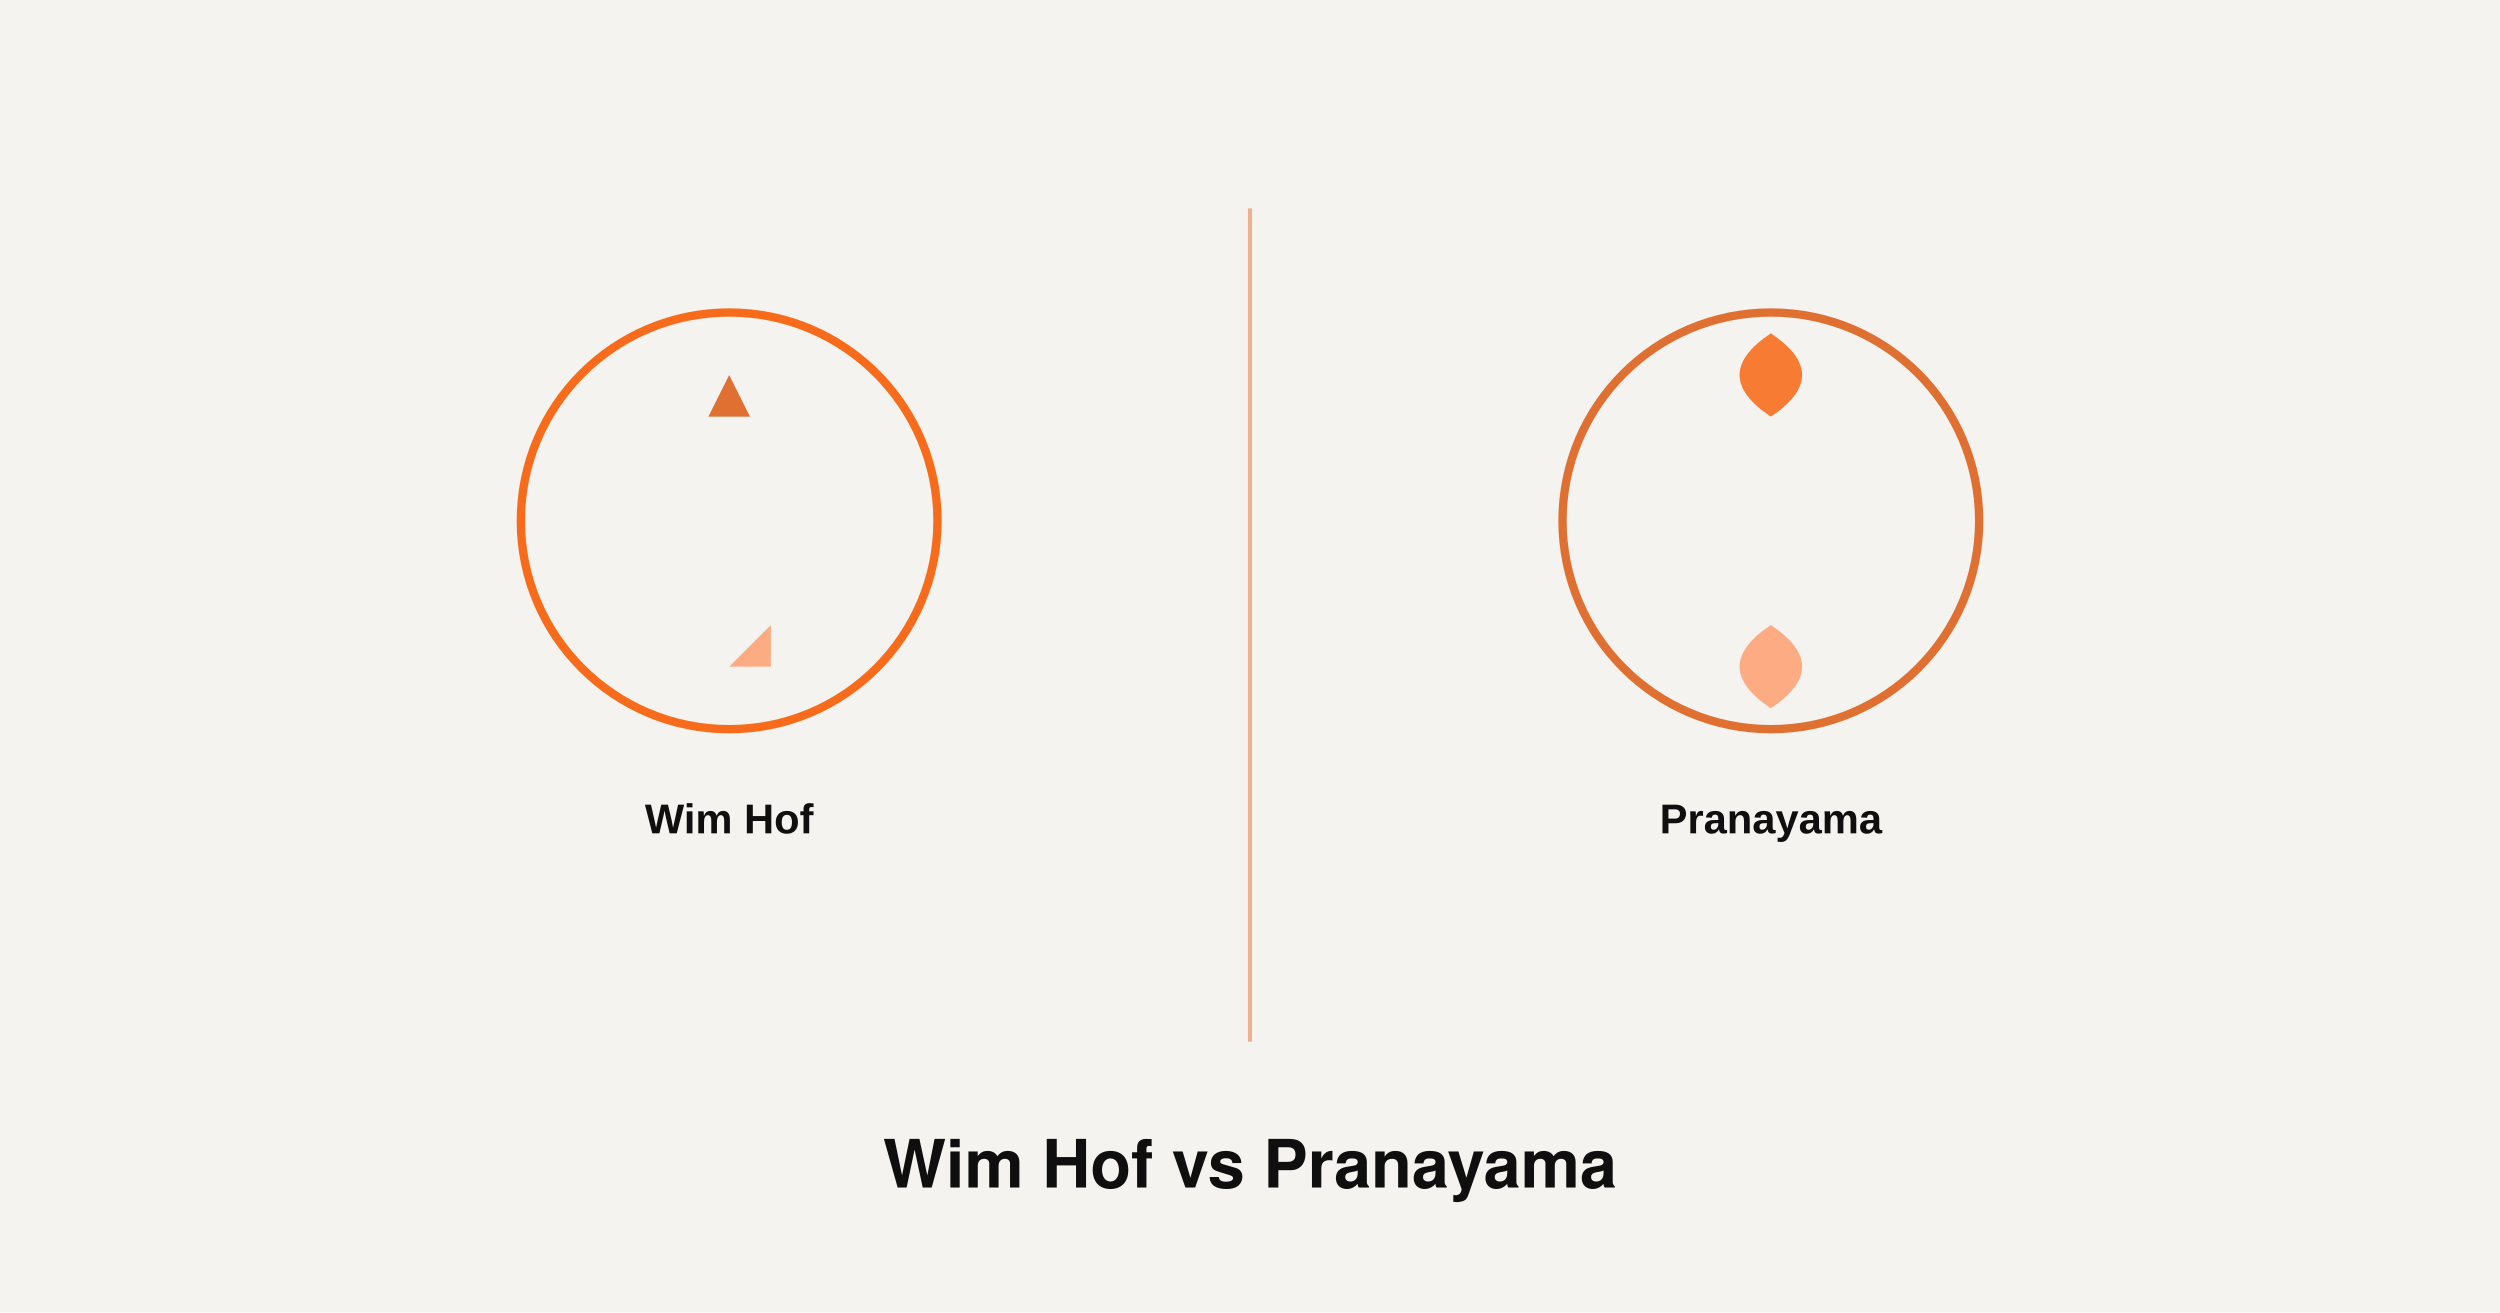
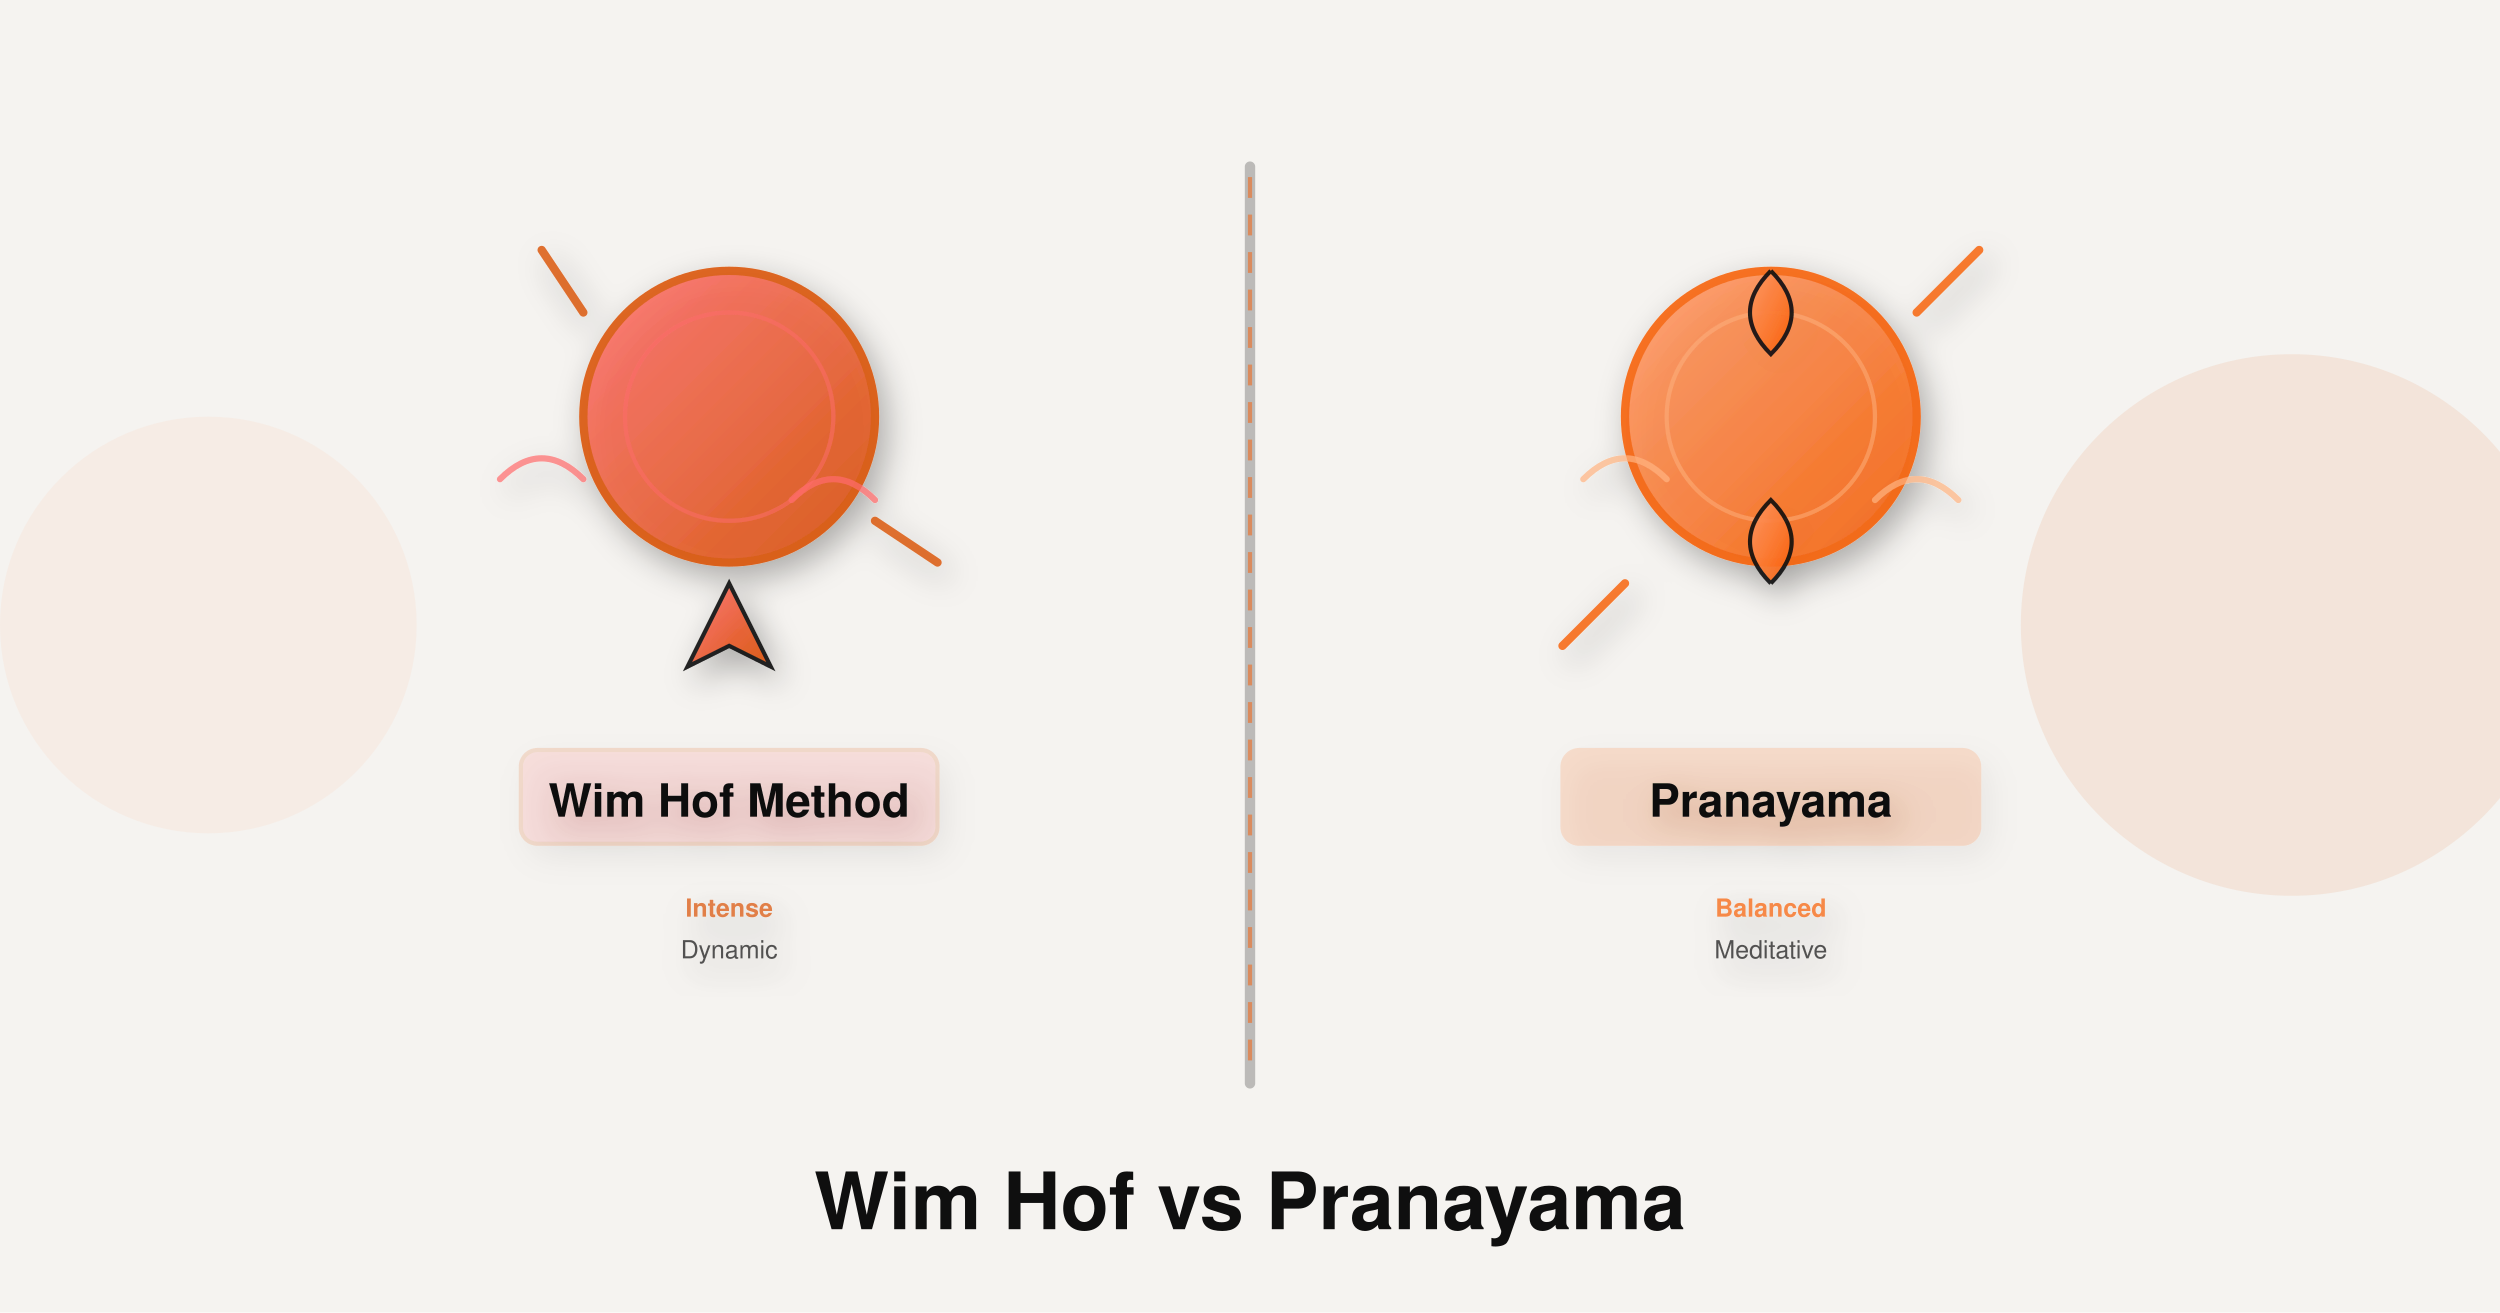
<svg xmlns="http://www.w3.org/2000/svg" viewBox="0 0 1200 630">
+   <defs>
+     <filter id="compareShadow" x="-50%" y="-50%" width="200%" height="200%">
+       <feDropShadow dx="4" dy="6" stdDeviation="8" flood-opacity="0.35" flood-color="#000" />
+     </filter>
+     <linearGradient id="wimGrad" x1="0%" y1="0%" x2="100%" y2="100%">
+       <stop offset="0%" style="stop-color:#ff6b6b;stop-opacity:1" />
+       <stop offset="100%" style="stop-color:#d94f02;stop-opacity:1" />
+     </linearGradient>
+     <linearGradient id="pranaGrad" x1="0%" y1="0%" x2="100%" y2="100%">
+       <stop offset="0%" style="stop-color:#ff9966;stop-opacity:1" />
+       <stop offset="100%" style="stop-color:#f75c03;stop-opacity:1" />
+     </linearGradient>
+   </defs>
  <rect width="1200" height="630" fill="#f5f3f0" />
-   <line x1="600" y1="100" x2="600" y2="500" stroke="#d94f02" stroke-width="2" opacity="0.4" />
-   <circle cx="350" cy="250" r="100" fill="none" stroke="#f75c03" stroke-width="4" opacity="0.9" />
-   <path d="M 350 180 L 360 200 L 340 200 Z" fill="#d94f02" opacity="0.8" />
-   <path d="M 350 320 L 370 300 L 370 320 Z" fill="#ff9966" opacity="0.8" />
-   <circle cx="850" cy="250" r="100" fill="none" stroke="#d94f02" stroke-width="4" opacity="0.8" />
-   <path d="M 850 160 Q 820 180 850 200 Q 880 180 850 160" fill="#f75c03" opacity="0.8" />
-   <path d="M 850 300 Q 820 320 850 340 Q 880 320 850 300" fill="#ff9966" opacity="0.8" />
-   <text x="350" y="400" font-family="Abacaxi, Arial" font-size="20" font-weight="bold" fill="#0f0f0f" text-anchor="middle">Wim Hof</text>
-   <text x="850" y="400" font-family="Abacaxi, Arial" font-size="20" font-weight="bold" fill="#0f0f0f" text-anchor="middle">Pranayama</text>
-   <text x="600" y="570" font-family="Abacaxi, Helvetica, Arial, sans-serif" font-size="32" font-weight="bold" fill="#0f0f0f" text-anchor="middle">
-     Wim Hof vs Pranayama
-   </text>
+   <circle cx="100" cy="300" r="100" fill="#ff9966" opacity="0.08" />
+   <circle cx="1100" cy="300" r="130" fill="#d94f02" opacity="0.09" />
+   <line x1="600" y1="80" x2="600" y2="520" stroke="#0f0f0f" stroke-width="5" opacity="0.25" stroke-linecap="round" />
+   <line x1="600" y1="85" x2="600" y2="515" stroke="#f75c03" stroke-width="2" opacity="0.5" stroke-dasharray="10,8" />
+   <g filter="url(#compareShadow)">
+     <circle cx="350" cy="200" r="70" fill="url(#wimGrad)" opacity="0.85" stroke="#d94f02" stroke-width="4" />
+     <circle cx="350" cy="200" r="50" fill="none" stroke="#ff6b6b" stroke-width="2" opacity="0.5" />
+     <path d="M 350 280 L 330 320 L 350 310 L 370 320 Z" fill="url(#wimGrad)" opacity="0.9" stroke="#0f0f0f" stroke-width="2" />
+     <path d="M 280 150 L 260 120" stroke="#d94f02" stroke-width="4" stroke-linecap="round" opacity="0.8" />
+     <path d="M 420 250 L 450 270" stroke="#d94f02" stroke-width="4" stroke-linecap="round" opacity="0.8" />
+     <path d="M 240 230 Q 260 210 280 230" fill="none" stroke="#ff6b6b" stroke-width="3" opacity="0.7" stroke-linecap="round" />
+     <path d="M 420 240 Q 400 220 380 240" fill="none" stroke="#ff6b6b" stroke-width="3" opacity="0.7" stroke-linecap="round" />
+     <rect x="250" y="360" width="200" height="45" fill="#ff6b6b" opacity="0.15" rx="8" stroke="#d94f02" stroke-width="2" />
+     <text x="350" y="392" font-family="Abacaxi, Helvetica, Arial, sans-serif" font-size="22" font-weight="bold" fill="#0f0f0f" text-anchor="middle">Wim Hof Method</text>
+   </g>
+   <g filter="url(#compareShadow)">
+     <circle cx="850" cy="200" r="70" fill="url(#pranaGrad)" opacity="0.85" stroke="#f75c03" stroke-width="4" />
+     <circle cx="850" cy="200" r="50" fill="none" stroke="#ffb380" stroke-width="2" opacity="0.5" />
+     <path d="M 850 130 Q 830 150 850 170 Q 870 150 850 130" fill="url(#pranaGrad)" opacity="0.9" stroke="#0f0f0f" stroke-width="2" />
+     <path d="M 850 280 Q 830 260 850 240 Q 870 260 850 280" fill="url(#pranaGrad)" opacity="0.9" stroke="#0f0f0f" stroke-width="2" />
+     <path d="M 920 150 L 950 120" stroke="#f75c03" stroke-width="4" stroke-linecap="round" opacity="0.8" />
+     <path d="M 780 280 L 750 310" stroke="#f75c03" stroke-width="4" stroke-linecap="round" opacity="0.8" />
+     <path d="M 760 230 Q 780 210 800 230" fill="none" stroke="#ffb380" stroke-width="3" opacity="0.7" stroke-linecap="round" />
+     <path d="M 900 240 Q 920 220 940 240" fill="none" stroke="#ffb380" stroke-width="3" opacity="0.7" stroke-linecap="round" />
+     <rect x="750" y="360" width="200" height="45" fill="#f75c03" opacity="0.15" rx="8" stroke="#f75c03" stroke-width="2" />
+     <text x="850" y="392" font-family="Abacaxi, Helvetica, Arial, sans-serif" font-size="22" font-weight="bold" fill="#0f0f0f" text-anchor="middle">Pranayama</text>
+   </g>
+   <g opacity="0.7" filter="url(#compareShadow)" font-family="Abacaxi, Helvetica, Arial, sans-serif" font-size="12">
+     <text x="350" y="440" text-anchor="middle" fill="#d94f02" font-weight="bold">Intense</text>
+     <text x="350" y="460" text-anchor="middle" fill="#0f0f0f">Dynamic</text>
+     <text x="850" y="440" text-anchor="middle" fill="#f75c03" font-weight="bold">Balanced</text>
+     <text x="850" y="460" text-anchor="middle" fill="#0f0f0f">Meditative</text>
+   </g>
+   <text x="600" y="590" font-family="Abacaxi, Helvetica, Arial, sans-serif" font-size="38" font-weight="bold" fill="#0f0f0f" text-anchor="middle">Wim Hof vs Pranayama</text>
</svg>
